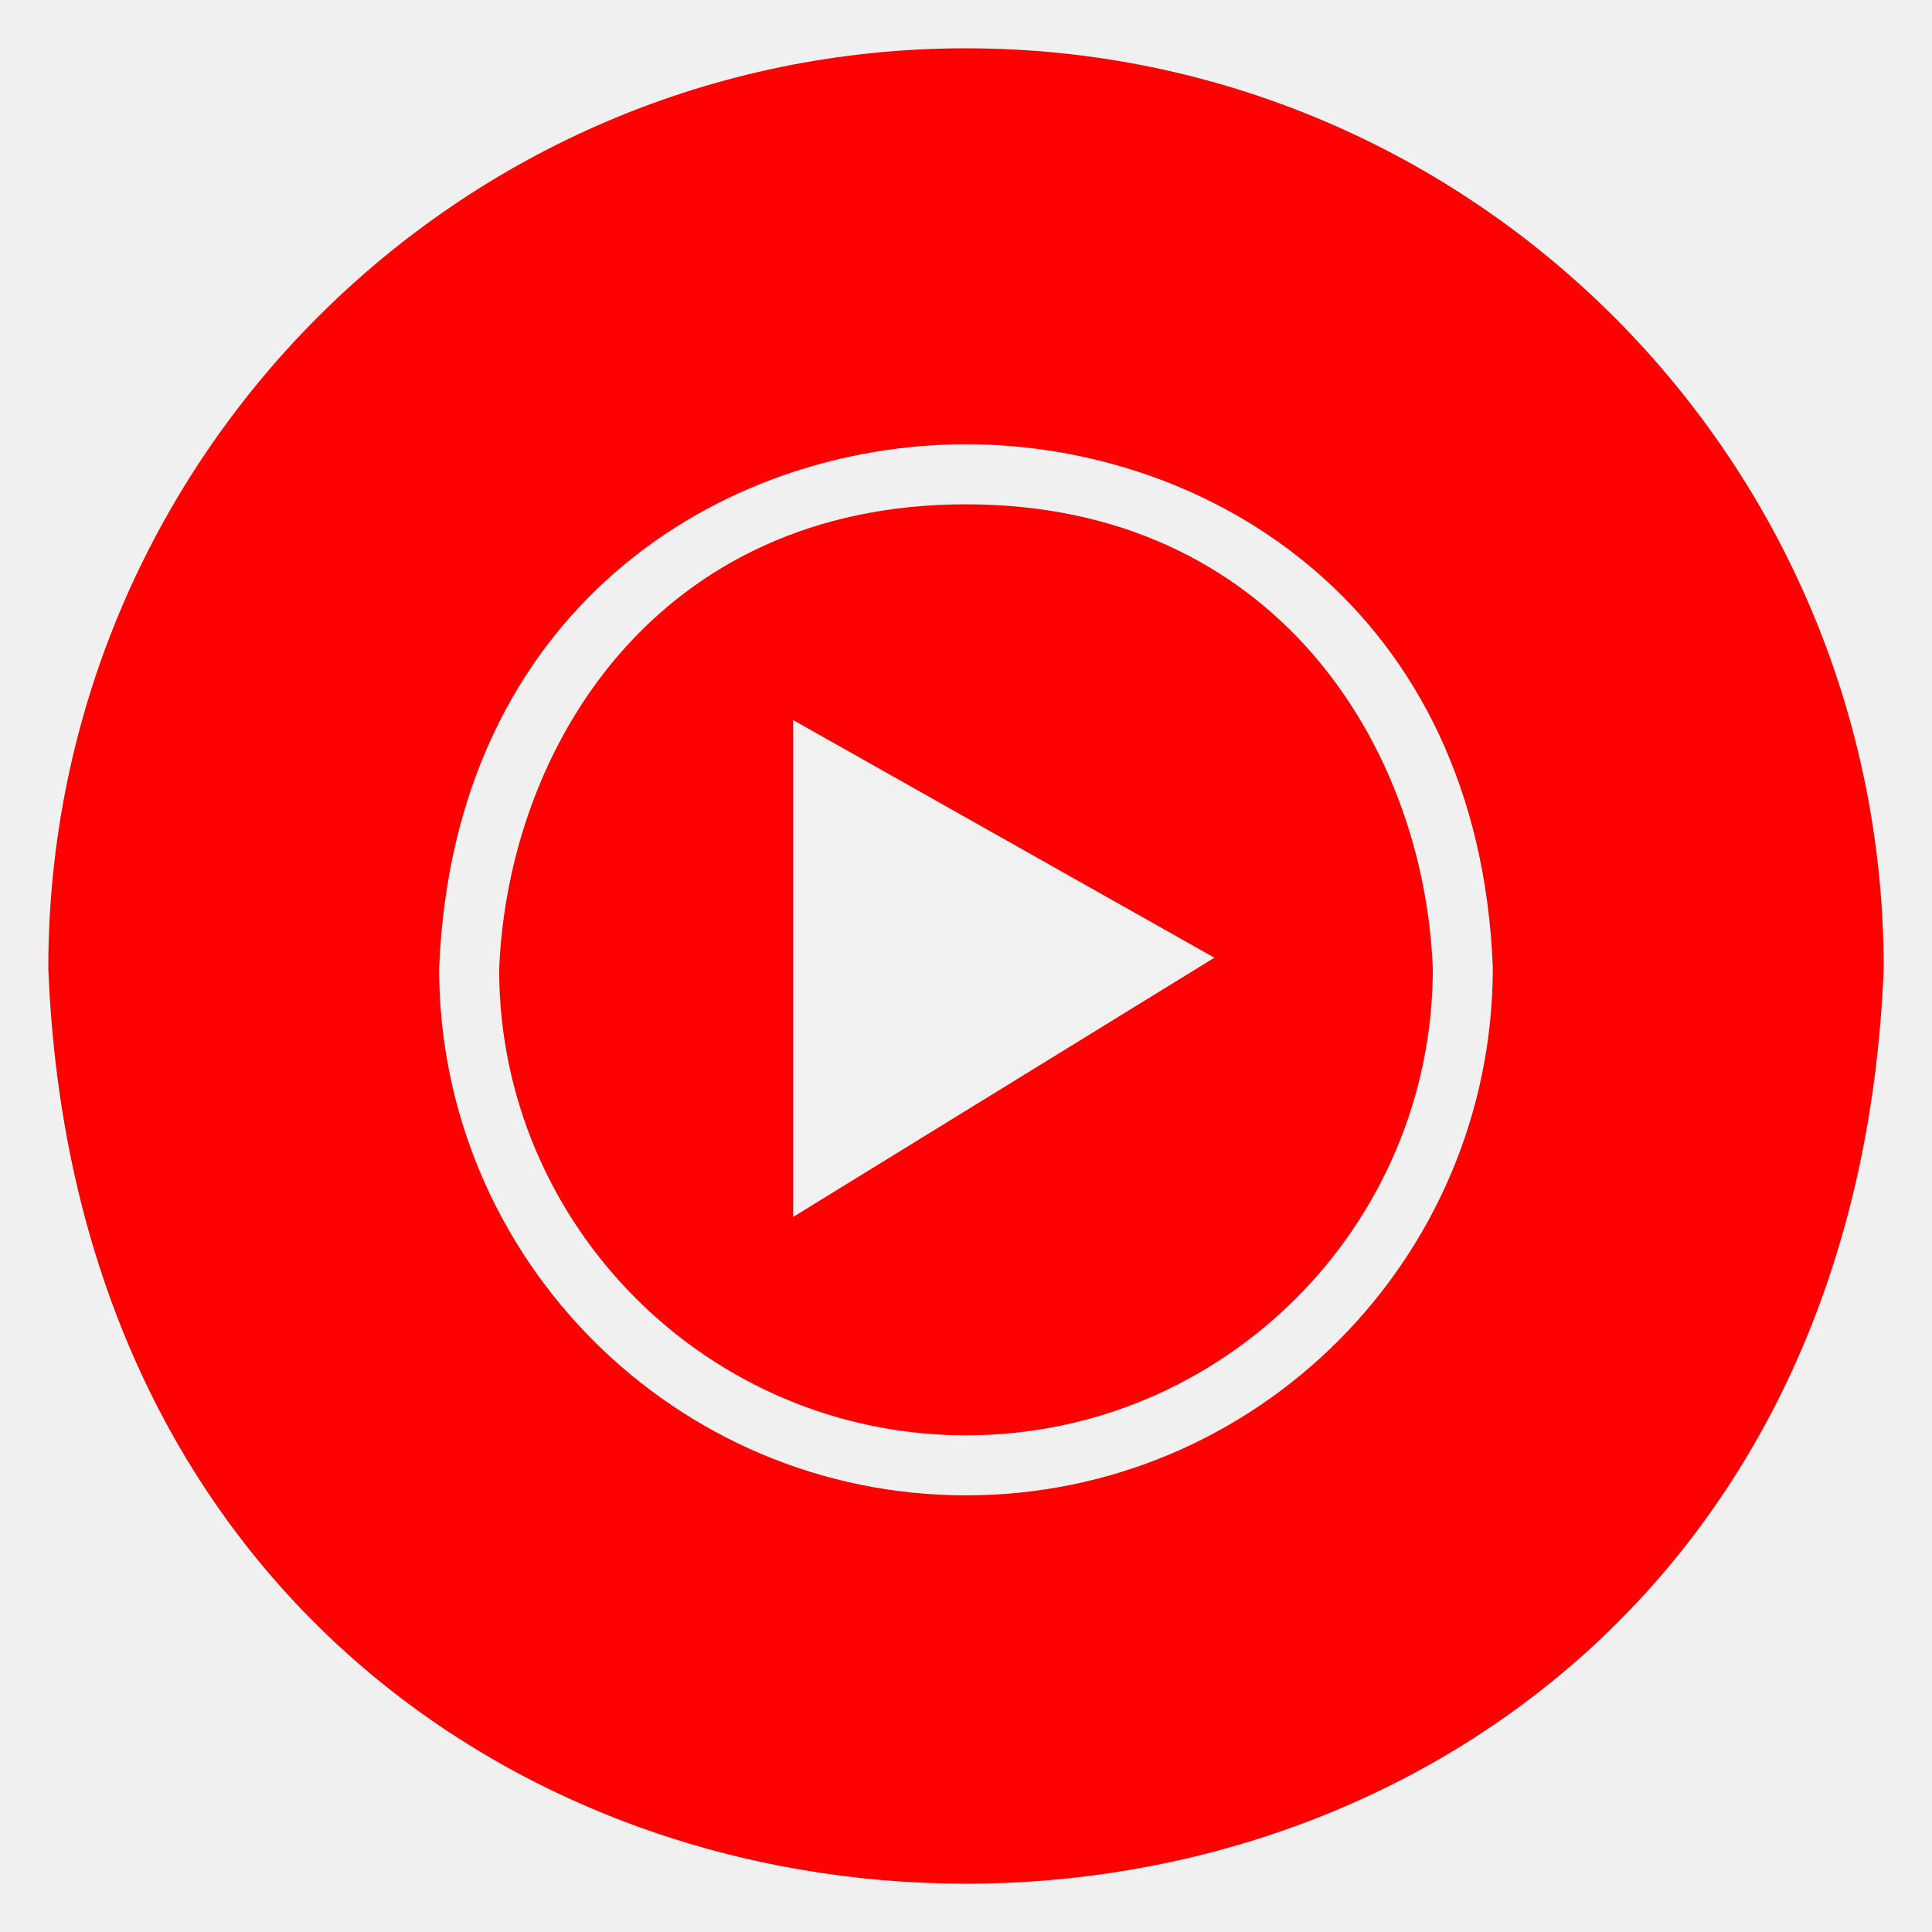
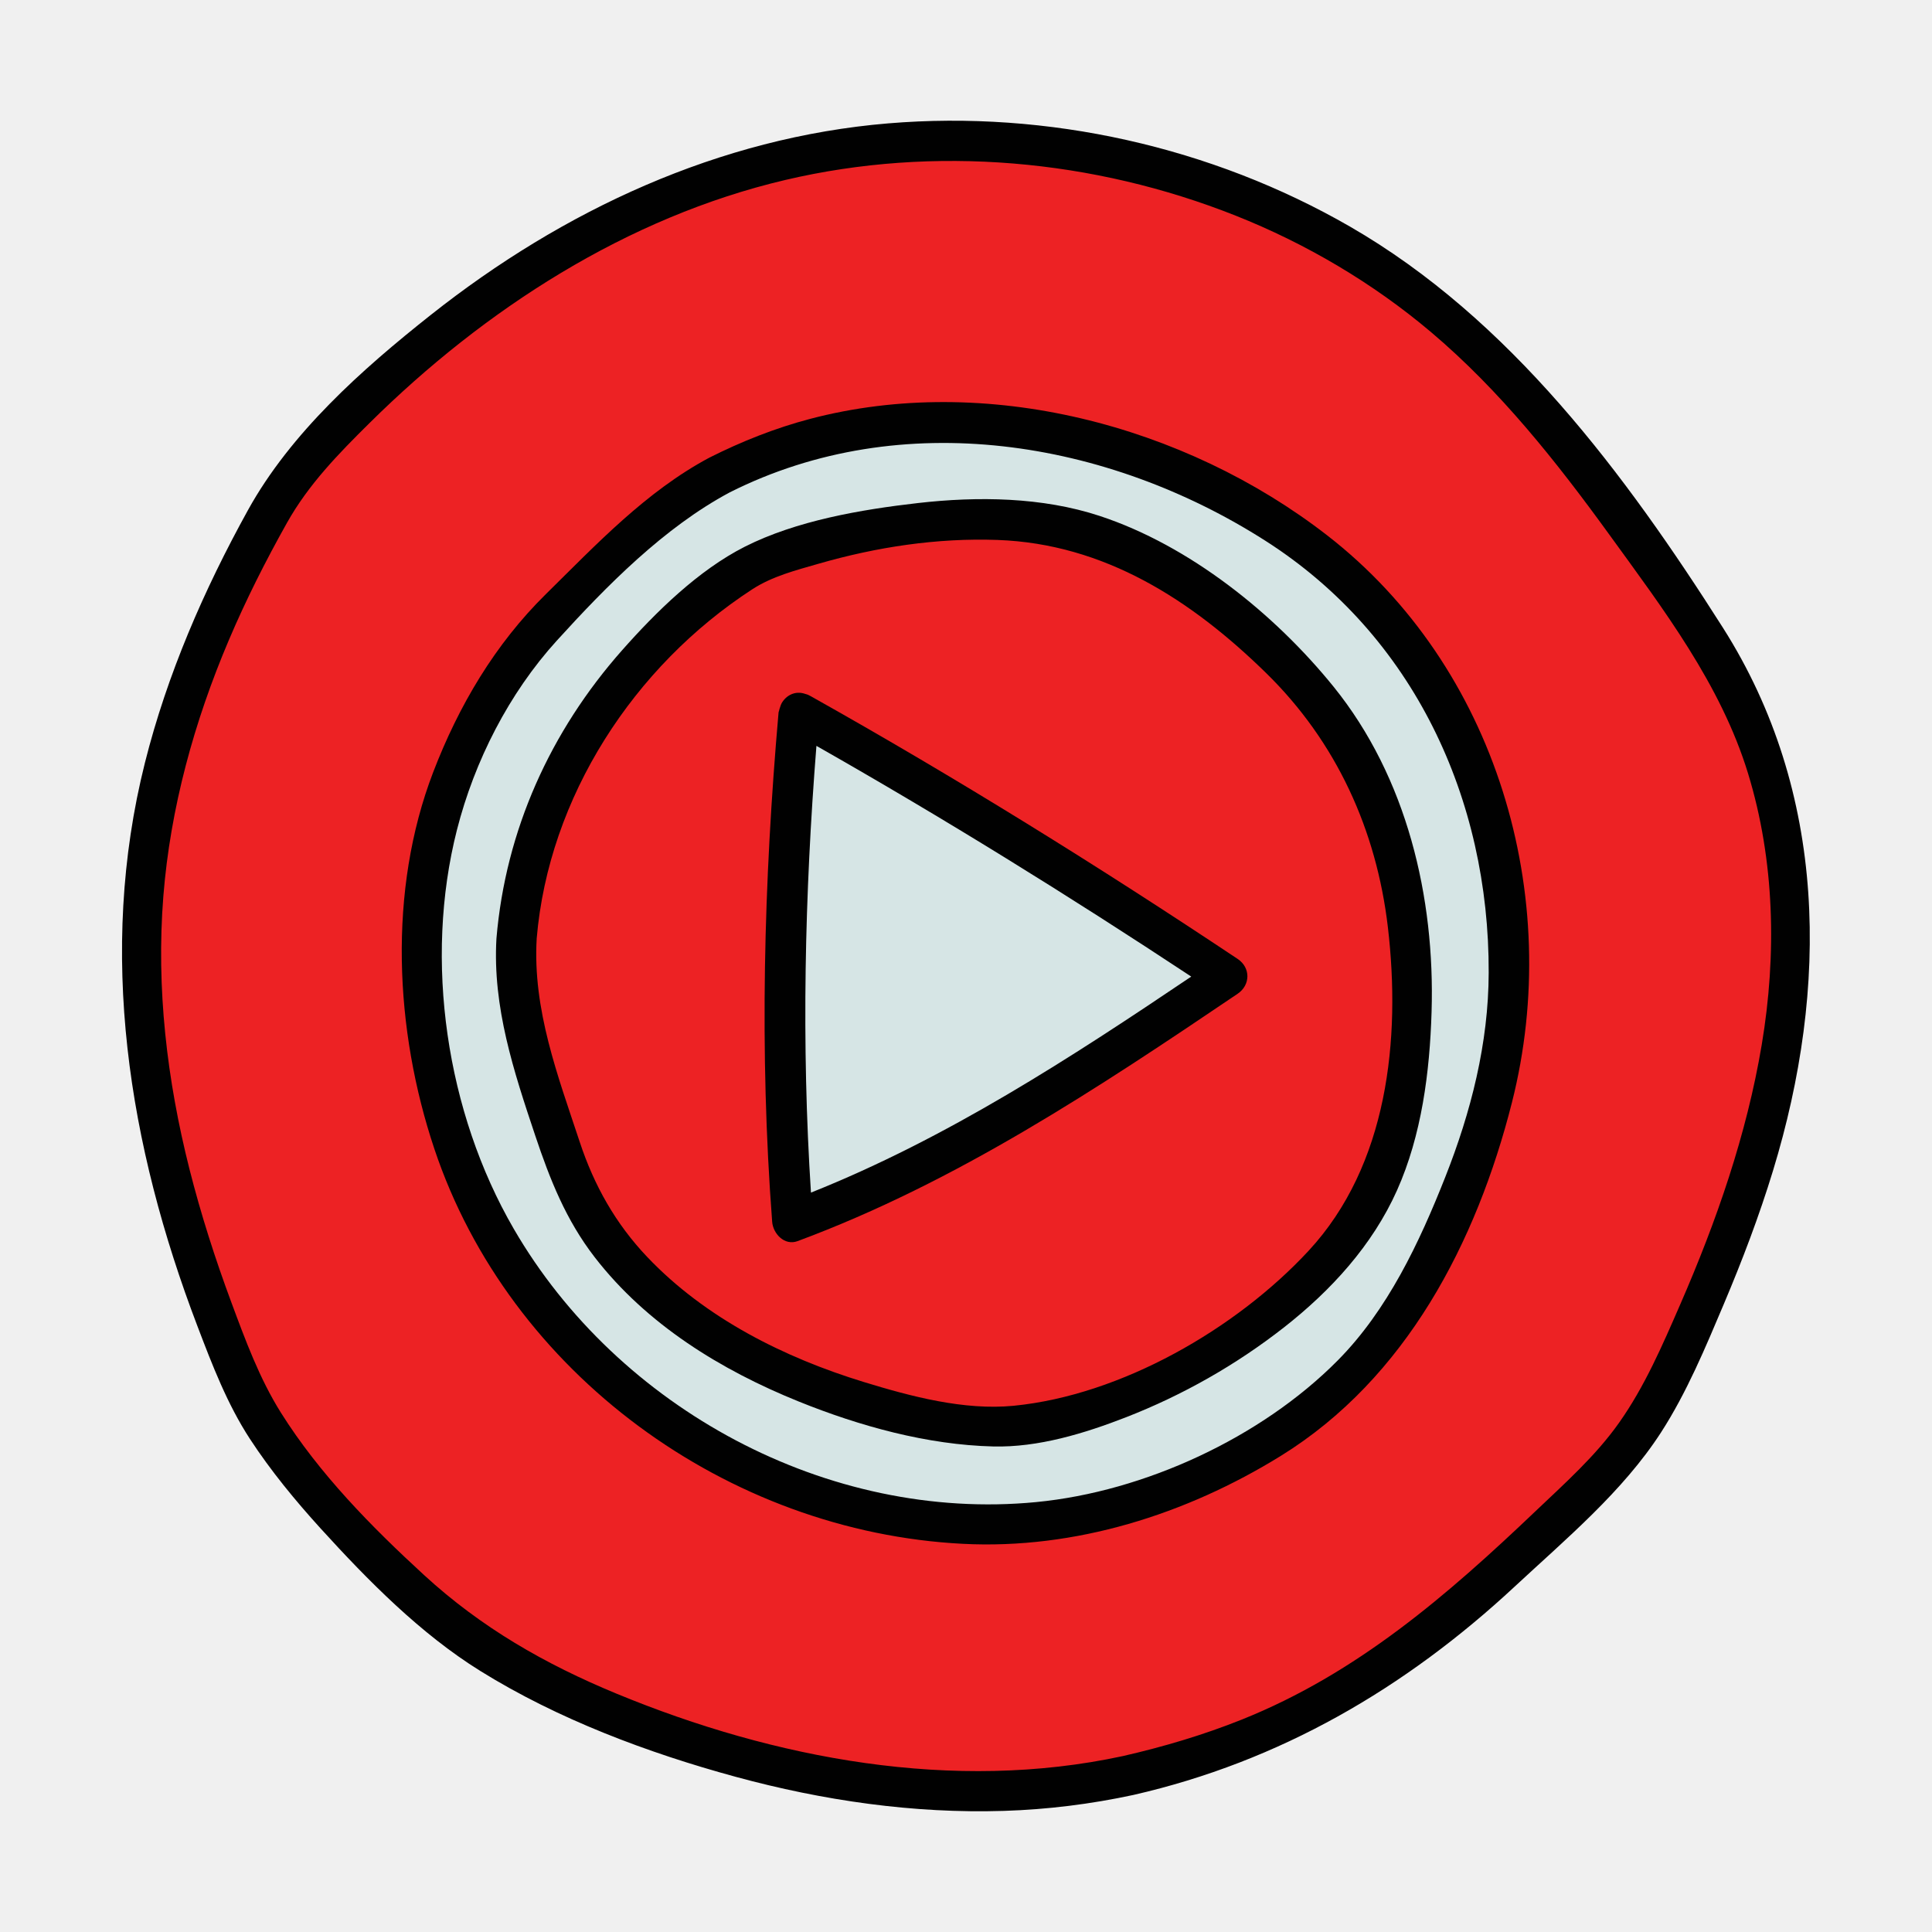
- <svg xmlns="http://www.w3.org/2000/svg" width="800px" height="800px" viewBox="0 0 100 100" version="1.1" xml:space="preserve">
-   <style type="text/css">
- 	.st0{fill:#FFFFFF;}
- 	.st1{fill:#F5BB41;}
- 	.st2{fill:#2167D1;}
- 	.st3{fill:#3D84F3;}
- 	.st4{fill:#4CA853;}
- 	.st5{fill:#398039;}
- 	.st6{fill:#D74F3F;}
- 	.st7{fill:#D43C89;}
- 	.st8{fill:#B2005F;}
- 	.st9{fill:none;stroke:#000000;stroke-width:3;stroke-linecap:round;stroke-linejoin:round;stroke-miterlimit:10;}
- 	
- 		.st10{fill-rule:evenodd;clip-rule:evenodd;fill:none;stroke:#000000;stroke-width:3;stroke-linecap:round;stroke-linejoin:round;stroke-miterlimit:10;}
- 	
- 		.st11{fill-rule:evenodd;clip-rule:evenodd;fill:none;stroke:#040404;stroke-width:3;stroke-linecap:round;stroke-linejoin:round;stroke-miterlimit:10;}
- 	.st12{fill-rule:evenodd;clip-rule:evenodd;}
- 	.st13{fill-rule:evenodd;clip-rule:evenodd;fill:#040404;}
- 	.st14{fill:url(#SVGID_1_);}
- 	.st15{fill:url(#SVGID_2_);}
- 	.st16{fill:url(#SVGID_3_);}
- 	.st17{fill:url(#SVGID_4_);}
- 	.st18{fill:url(#SVGID_5_);}
- 	.st19{fill:url(#SVGID_6_);}
- 	.st20{fill:url(#SVGID_7_);}
- 	.st21{fill:url(#SVGID_8_);}
- 	.st22{fill:url(#SVGID_9_);}
- 	.st23{fill:url(#SVGID_10_);}
- 	.st24{fill:url(#SVGID_11_);}
- 	.st25{fill:url(#SVGID_12_);}
- 	.st26{fill:url(#SVGID_13_);}
- 	.st27{fill:url(#SVGID_14_);}
- 	.st28{fill:url(#SVGID_15_);}
- 	.st29{fill:url(#SVGID_16_);}
- 	.st30{fill:url(#SVGID_17_);}
- 	.st31{fill:url(#SVGID_18_);}
- 	.st32{fill:url(#SVGID_19_);}
- 	.st33{fill:url(#SVGID_20_);}
- 	.st34{fill:url(#SVGID_21_);}
- 	.st35{fill:url(#SVGID_22_);}
- 	.st36{fill:url(#SVGID_23_);}
- 	.st37{fill:url(#SVGID_24_);}
- 	.st38{fill:url(#SVGID_25_);}
- 	.st39{fill:url(#SVGID_26_);}
- 	.st40{fill:url(#SVGID_27_);}
- 	.st41{fill:url(#SVGID_28_);}
- 	.st42{fill:url(#SVGID_29_);}
- 	.st43{fill:url(#SVGID_30_);}
- 	.st44{fill:url(#SVGID_31_);}
- 	.st45{fill:url(#SVGID_32_);}
- 	.st46{fill:url(#SVGID_33_);}
- 	.st47{fill:url(#SVGID_34_);}
- 	.st48{fill:url(#SVGID_35_);}
- 	.st49{fill:url(#SVGID_36_);}
- 	.st50{fill:url(#SVGID_37_);}
- 	.st51{fill:url(#SVGID_38_);}
- 	.st52{fill:url(#SVGID_39_);}
- 	.st53{fill:url(#SVGID_40_);}
- 	.st54{fill:url(#SVGID_41_);}
- 	.st55{fill:url(#SVGID_42_);}
- 	.st56{fill:url(#SVGID_43_);}
- 	.st57{fill:url(#SVGID_44_);}
- 	.st58{fill:url(#SVGID_45_);}
- 	.st59{fill:#040404;}
- 	.st60{fill:url(#SVGID_46_);}
- 	.st61{fill:url(#SVGID_47_);}
- 	.st62{fill:url(#SVGID_48_);}
- 	.st63{fill:url(#SVGID_49_);}
- 	.st64{fill:url(#SVGID_50_);}
- 	.st65{fill:url(#SVGID_51_);}
- 	.st66{fill:url(#SVGID_52_);}
- 	.st67{fill:url(#SVGID_53_);}
- 	.st68{fill:url(#SVGID_54_);}
- 	.st69{fill:url(#SVGID_55_);}
- 	.st70{fill:url(#SVGID_56_);}
- 	.st71{fill:url(#SVGID_57_);}
- 	.st72{fill:url(#SVGID_58_);}
- 	.st73{fill:url(#SVGID_59_);}
- 	.st74{fill:url(#SVGID_60_);}
- 	.st75{fill:url(#SVGID_61_);}
- 	.st76{fill:url(#SVGID_62_);}
- 	.st77{fill:none;stroke:#000000;stroke-width:3;stroke-miterlimit:10;}
- 	.st78{fill:none;stroke:#FFFFFF;stroke-miterlimit:10;}
- 	.st79{fill:#4BC9FF;}
- 	.st80{fill:#5500DD;}
- 	.st81{fill:#FF3A00;}
- 	.st82{fill:#E6162D;}
- 	.st83{fill:#F1F1F1;}
- 	.st84{fill:#FF9933;}
- 	.st85{fill:#B92B27;}
- 	.st86{fill:#00ACED;}
- 	.st87{fill:#BD2125;}
- 	.st88{fill:#1877F2;}
- 	.st89{fill:#6665D2;}
- 	.st90{fill:#CE3056;}
- 	.st91{fill:#5BB381;}
- 	.st92{fill:#61C3EC;}
- 	.st93{fill:#E4B34B;}
- 	.st94{fill:#181EF2;}
- 	.st95{fill:#FF0000;}
- 	.st96{fill:#FE466C;}
- 	.st97{fill:#FA4778;}
- 	.st98{fill:#FF7700;}
- 	.st99{fill-rule:evenodd;clip-rule:evenodd;fill:#1F6BF6;}
- 	.st100{fill:#520094;}
- 	.st101{fill:#4477E8;}
- 	.st102{fill:#3D1D1C;}
- 	.st103{fill:#FFE812;}
- 	.st104{fill:#344356;}
- 	.st105{fill:#00CC76;}
- 	.st106{fill-rule:evenodd;clip-rule:evenodd;fill:#345E90;}
- 	.st107{fill:#1F65D8;}
- 	.st108{fill:#EB3587;}
- 	.st109{fill-rule:evenodd;clip-rule:evenodd;fill:#603A88;}
- 	.st110{fill:#E3CE99;}
- 	.st111{fill:#783AF9;}
- 	.st112{fill:#FF515E;}
- 	.st113{fill:#FF4906;}
- 	.st114{fill:#503227;}
- 	.st115{fill:#4C7BD9;}
- 	.st116{fill:#69C9D0;}
- 	.st117{fill:#1B92D1;}
- 	.st118{fill:#EB4F4A;}
- 	.st119{fill:#513728;}
- 	.st120{fill:#FF6600;}
- 	.st121{fill-rule:evenodd;clip-rule:evenodd;fill:#B61438;}
- 	.st122{fill:#FFFC00;}
- 	.st123{fill:#141414;}
- 	.st124{fill:#94D137;}
- 	.st125{fill-rule:evenodd;clip-rule:evenodd;fill:#F1F1F1;}
- 	.st126{fill-rule:evenodd;clip-rule:evenodd;fill:#66E066;}
- 	.st127{fill:#2D8CFF;}
- 	.st128{fill:#F1A300;}
- 	.st129{fill:#4BA2F2;}
- 	.st130{fill:#1A5099;}
- 	.st131{fill:#EE6060;}
- 	.st132{fill-rule:evenodd;clip-rule:evenodd;fill:#F48120;}
- 	.st133{fill:#222222;}
- 	.st134{fill:url(#SVGID_63_);}
- 	.st135{fill:#0077B5;}
- 	.st136{fill:#FFCC00;}
- 	.st137{fill:#EB3352;}
- 	.st138{fill:#F9D265;}
- 	.st139{fill:#F5B955;}
- 	.st140{fill:#DD2A7B;}
- 	.st141{fill:#66E066;}
- 	.st142{fill:#EB4E00;}
- 	.st143{fill:#FFC794;}
- 	.st144{fill:#B5332A;}
- 	.st145{fill:#4E85EB;}
- 	.st146{fill:#58A45C;}
- 	.st147{fill:#F2BC42;}
- 	.st148{fill:#D85040;}
- 	.st149{fill:#464EB8;}
- 	.st150{fill:#7B83EB;}
- </style>
-   <g id="Layer_1" />
-   <g id="Layer_2">
-     <g>
-       <g>
-         <g>
-           <path class="st95" d="M50,2.5C23.766,2.5,2.5,23.823,2.5,50.126c2.502,63.175,92.507,63.157,95-0.001      C97.5,23.823,76.233,2.5,50,2.5z M50,77.399c-15.036,0-27.27-12.233-27.27-27.27c0.74-18.662,14.654-27.134,27.269-27.134      c0.001,0,0.001,0,0.002,0c12.616,0.001,26.531,8.473,27.267,27.073C77.27,65.167,65.036,77.399,50,77.399z" />
-           <path class="st95" d="M50.002,26.103c-15.946-0.001-23.704,12.486-24.165,24.088C25.838,63.453,36.677,74.292,50,74.292      S74.162,63.453,74.162,50.13C73.705,38.591,65.948,26.105,50.002,26.103z" />
-         </g>
-         <path class="st83" d="M41.055,52.528c-0.001,2.575,0.001,7.867,0,10.46c0,0,21.802-13.417,21.802-13.417L41.055,37.272V52.528z" />
-       </g>
-     </g>
-   </g>
+ <svg xmlns="http://www.w3.org/2000/svg" viewBox="0 0 48 48" width="480px" height="480px" baseProfile="basic">
+   <path fill="#ed2224" d="M28.027,44.112c-4.815,1.074-10.327-0.197-14.737-2.418c-0.682-0.343-1.35-0.723-1.945-1.202 c-1.367-1.099-4.399-3.938-5.352-6.178c-1.504-3.536-2.604-7.324-2.484-11.167c0.127-4.048,1.57-7.691,3.629-11.173 c2.675-3.12,5.846-5.614,9.644-7.16c6.522-2.655,14.505-1.203,19.689,3.581c1.827,1.686,3.301,3.716,4.739,5.747 c0.792,1.118,1.582,2.249,2.154,3.495c1.134,2.474,1.345,5.306,0.958,8.002c-0.387,2.696-1.347,5.278-2.472,7.756 c-0.362,0.797-0.744,1.59-1.257,2.298c-0.539,0.743-1.211,1.377-1.878,2.006C36.61,39.682,33.736,42.839,28.027,44.112z" />
+   <path fill="#010101" d="M42.802,15.59c-2.42-3.807-5.291-7.671-9.261-9.96c-3.44-1.983-7.515-2.894-11.472-2.565 c-4.205,0.35-8.083,2.159-11.367,4.76C8.99,9.18,7.223,10.752,6.16,12.675c-1.094,1.98-2.008,4.08-2.56,6.278 c-1.185,4.716-0.406,9.511,1.305,13.994c0.368,0.965,0.738,1.933,1.304,2.802c0.518,0.793,1.126,1.531,1.762,2.231 c1.171,1.287,2.477,2.612,3.963,3.535c1.927,1.198,4.164,2.036,6.346,2.63c2.16,0.589,4.42,0.917,6.662,0.846 c1.082-0.034,2.159-0.168,3.217-0.396c3.637-0.831,6.754-2.649,9.469-5.173c1.277-1.187,2.69-2.364,3.641-3.836 c0.639-0.991,1.1-2.102,1.558-3.185c0.459-1.086,0.879-2.188,1.223-3.316C45.439,24.536,45.411,19.694,42.802,15.59z M43.77,25.955 c-0.374,2.234-1.126,4.391-2.029,6.462c-0.438,1.006-0.881,2.035-1.518,2.934c-0.581,0.822-1.34,1.496-2.065,2.186 c-2.202,2.097-4.441,4.038-7.305,5.185c-0.96,0.384-1.952,0.678-2.959,0.908c-4.204,0.907-8.649,0.071-12.575-1.551 c-1.78-0.735-3.364-1.644-4.783-2.947c-1.311-1.203-2.603-2.517-3.554-4.03c-0.536-0.853-0.885-1.805-1.234-2.745 c-0.403-1.084-0.756-2.187-1.04-3.308c-0.56-2.214-0.83-4.497-0.65-6.779c0.173-2.193,0.768-4.347,1.628-6.368 C6.11,14.904,6.6,13.934,7.13,12.989c0.534-0.953,1.282-1.719,2.056-2.484c2.848-2.818,6.393-5.11,10.326-6.034 c3.706-0.871,7.658-0.515,11.188,0.887c1.751,0.695,3.412,1.675,4.851,2.891c1.718,1.452,3.123,3.226,4.437,5.04 c1.337,1.846,2.763,3.714,3.44,5.921C44.095,21.384,44.144,23.722,43.77,25.955z" />
+   <path fill="#d6e5e5" d="M19.843,17.7c-0.362,4.08-0.485,8.475-0.159,12.652c3.895-1.427,7.376-3.773,10.813-6.096 C27.367,22.166,22.842,19.378,19.843,17.7z" />
+   <path fill="#010101" d="M30.75,23.825c-3.452-2.301-6.989-4.499-10.608-6.529c-0.041-0.024-0.083-0.043-0.13-0.054 c-0.254-0.092-0.484,0.034-0.595,0.234c-0.016,0.027-0.024,0.06-0.035,0.092c-0.011,0.031-0.022,0.06-0.027,0.092 c-0.002,0.015-0.011,0.025-0.012,0.041c-0.368,4.206-0.479,8.44-0.159,12.652c0.022,0.296,0.305,0.604,0.633,0.482 c3.951-1.467,7.461-3.8,10.933-6.146C31.07,24.472,31.073,24.04,30.75,23.825z M20.284,18.531c3.168,1.8,6.272,3.724,9.312,5.732 c-3.007,2.027-6.07,4.019-9.448,5.367C19.909,25.933,19.991,22.223,20.284,18.531z" />
+   <path fill="#d6e5e5" d="M18.771,14.008c2.373-0.922,5.227-1.401,7.722-0.894c2.782,0.565,5.592,3.408,6.337,4.365 c2.038,2.616,2.559,6.172,2.079,9.454c-0.11,0.753-0.27,1.504-0.556,2.21c-0.741,1.827-2.276,3.226-3.943,4.279 c-1.561,0.986-3.297,1.731-5.124,1.992c-1.828,0.261-9.56-1.313-11.293-6.689c-0.577-1.79-1.302-3.531-1.159-5.407 C13.304,17.152,18.66,14.052,18.771,14.008z M13.915,15.116c-1.25,1.203-2.135,2.746-2.744,4.398 c-1.221,3.312-0.781,8.172,1.356,11.59c3.795,6.07,10.842,7.683,15.25,6.314c2.476-0.769,4.991-2.051,6.588-4.158 c0.521-0.688,0.922-1.464,1.301-2.245c1.038-2.14,1.822-4.452,1.822-6.847c0-9.136-6.992-11.834-7.754-12.203 c-3.741-1.812-8.154-2.069-11.852-0.165C16.353,12.587,15.166,13.913,13.915,15.116z" />
+   <path fill="#010101" d="M33.134,17.063c-1.47-1.817-3.58-3.51-5.813-4.245c-1.429-0.471-3.033-0.489-4.514-0.32 c-1.411,0.161-3.021,0.437-4.301,1.084c-1.154,0.584-2.206,1.619-3.051,2.574c-1.782,2.014-2.894,4.474-3.121,7.161 c-0.099,1.704,0.431,3.304,0.964,4.897c0.366,1.094,0.765,2.1,1.477,3.021c1.291,1.67,3.136,2.805,5.071,3.586 c1.513,0.611,3.189,1.076,4.83,1.116c1.119,0.028,2.271-0.325,3.301-0.726c1.406-0.548,2.734-1.301,3.923-2.232 c1.166-0.913,2.198-2.04,2.808-3.404c0.614-1.373,0.814-2.942,0.859-4.435C35.655,22.292,34.953,19.314,33.134,17.063z M32.511,31.076c-1.802,1.944-4.661,3.588-7.327,3.85c-1.229,0.12-2.554-0.232-3.715-0.588c-1.987-0.608-3.945-1.589-5.39-3.11 c-0.784-0.825-1.318-1.775-1.674-2.851c-0.546-1.651-1.174-3.291-1.071-5.06c0.297-3.513,2.414-6.766,5.356-8.676 c0.498-0.324,1.078-0.471,1.646-0.635c1.444-0.416,2.944-0.645,4.449-0.591c2.654,0.095,4.819,1.493,6.672,3.307 c1.742,1.704,2.742,3.898,3.025,6.318C34.807,25.817,34.482,28.95,32.511,31.076z" />
+   <path fill="#010101" d="M32.97,13.298c-3.541-2.745-8.488-4.038-12.847-2.89c-0.865,0.228-1.697,0.559-2.495,0.96 c-1.574,0.839-2.81,2.156-4.067,3.394c-1.264,1.245-2.165,2.772-2.798,4.421c-1.129,2.941-0.96,6.404,0.028,9.359 c1.867,5.585,7.289,9.517,13.134,9.814c2.781,0.142,5.543-0.729,7.898-2.186c3.11-1.924,4.862-5.309,5.741-8.78 C38.861,22.272,37.18,16.562,32.97,13.298z M35.906,29.247c-0.642,1.623-1.43,3.301-2.672,4.554c-1.9,1.917-4.799,3.258-7.491,3.518 c-5.173,0.5-10.39-2.323-12.98-6.791c-1.677-2.893-2.236-6.663-1.41-9.911c0.435-1.708,1.292-3.393,2.48-4.7 c1.238-1.362,2.667-2.814,4.299-3.685c4.268-2.148,9.383-1.304,13.309,1.205c3.682,2.353,5.56,6.413,5.545,10.732 C36.982,25.919,36.547,27.627,35.906,29.247z" />
</svg>
